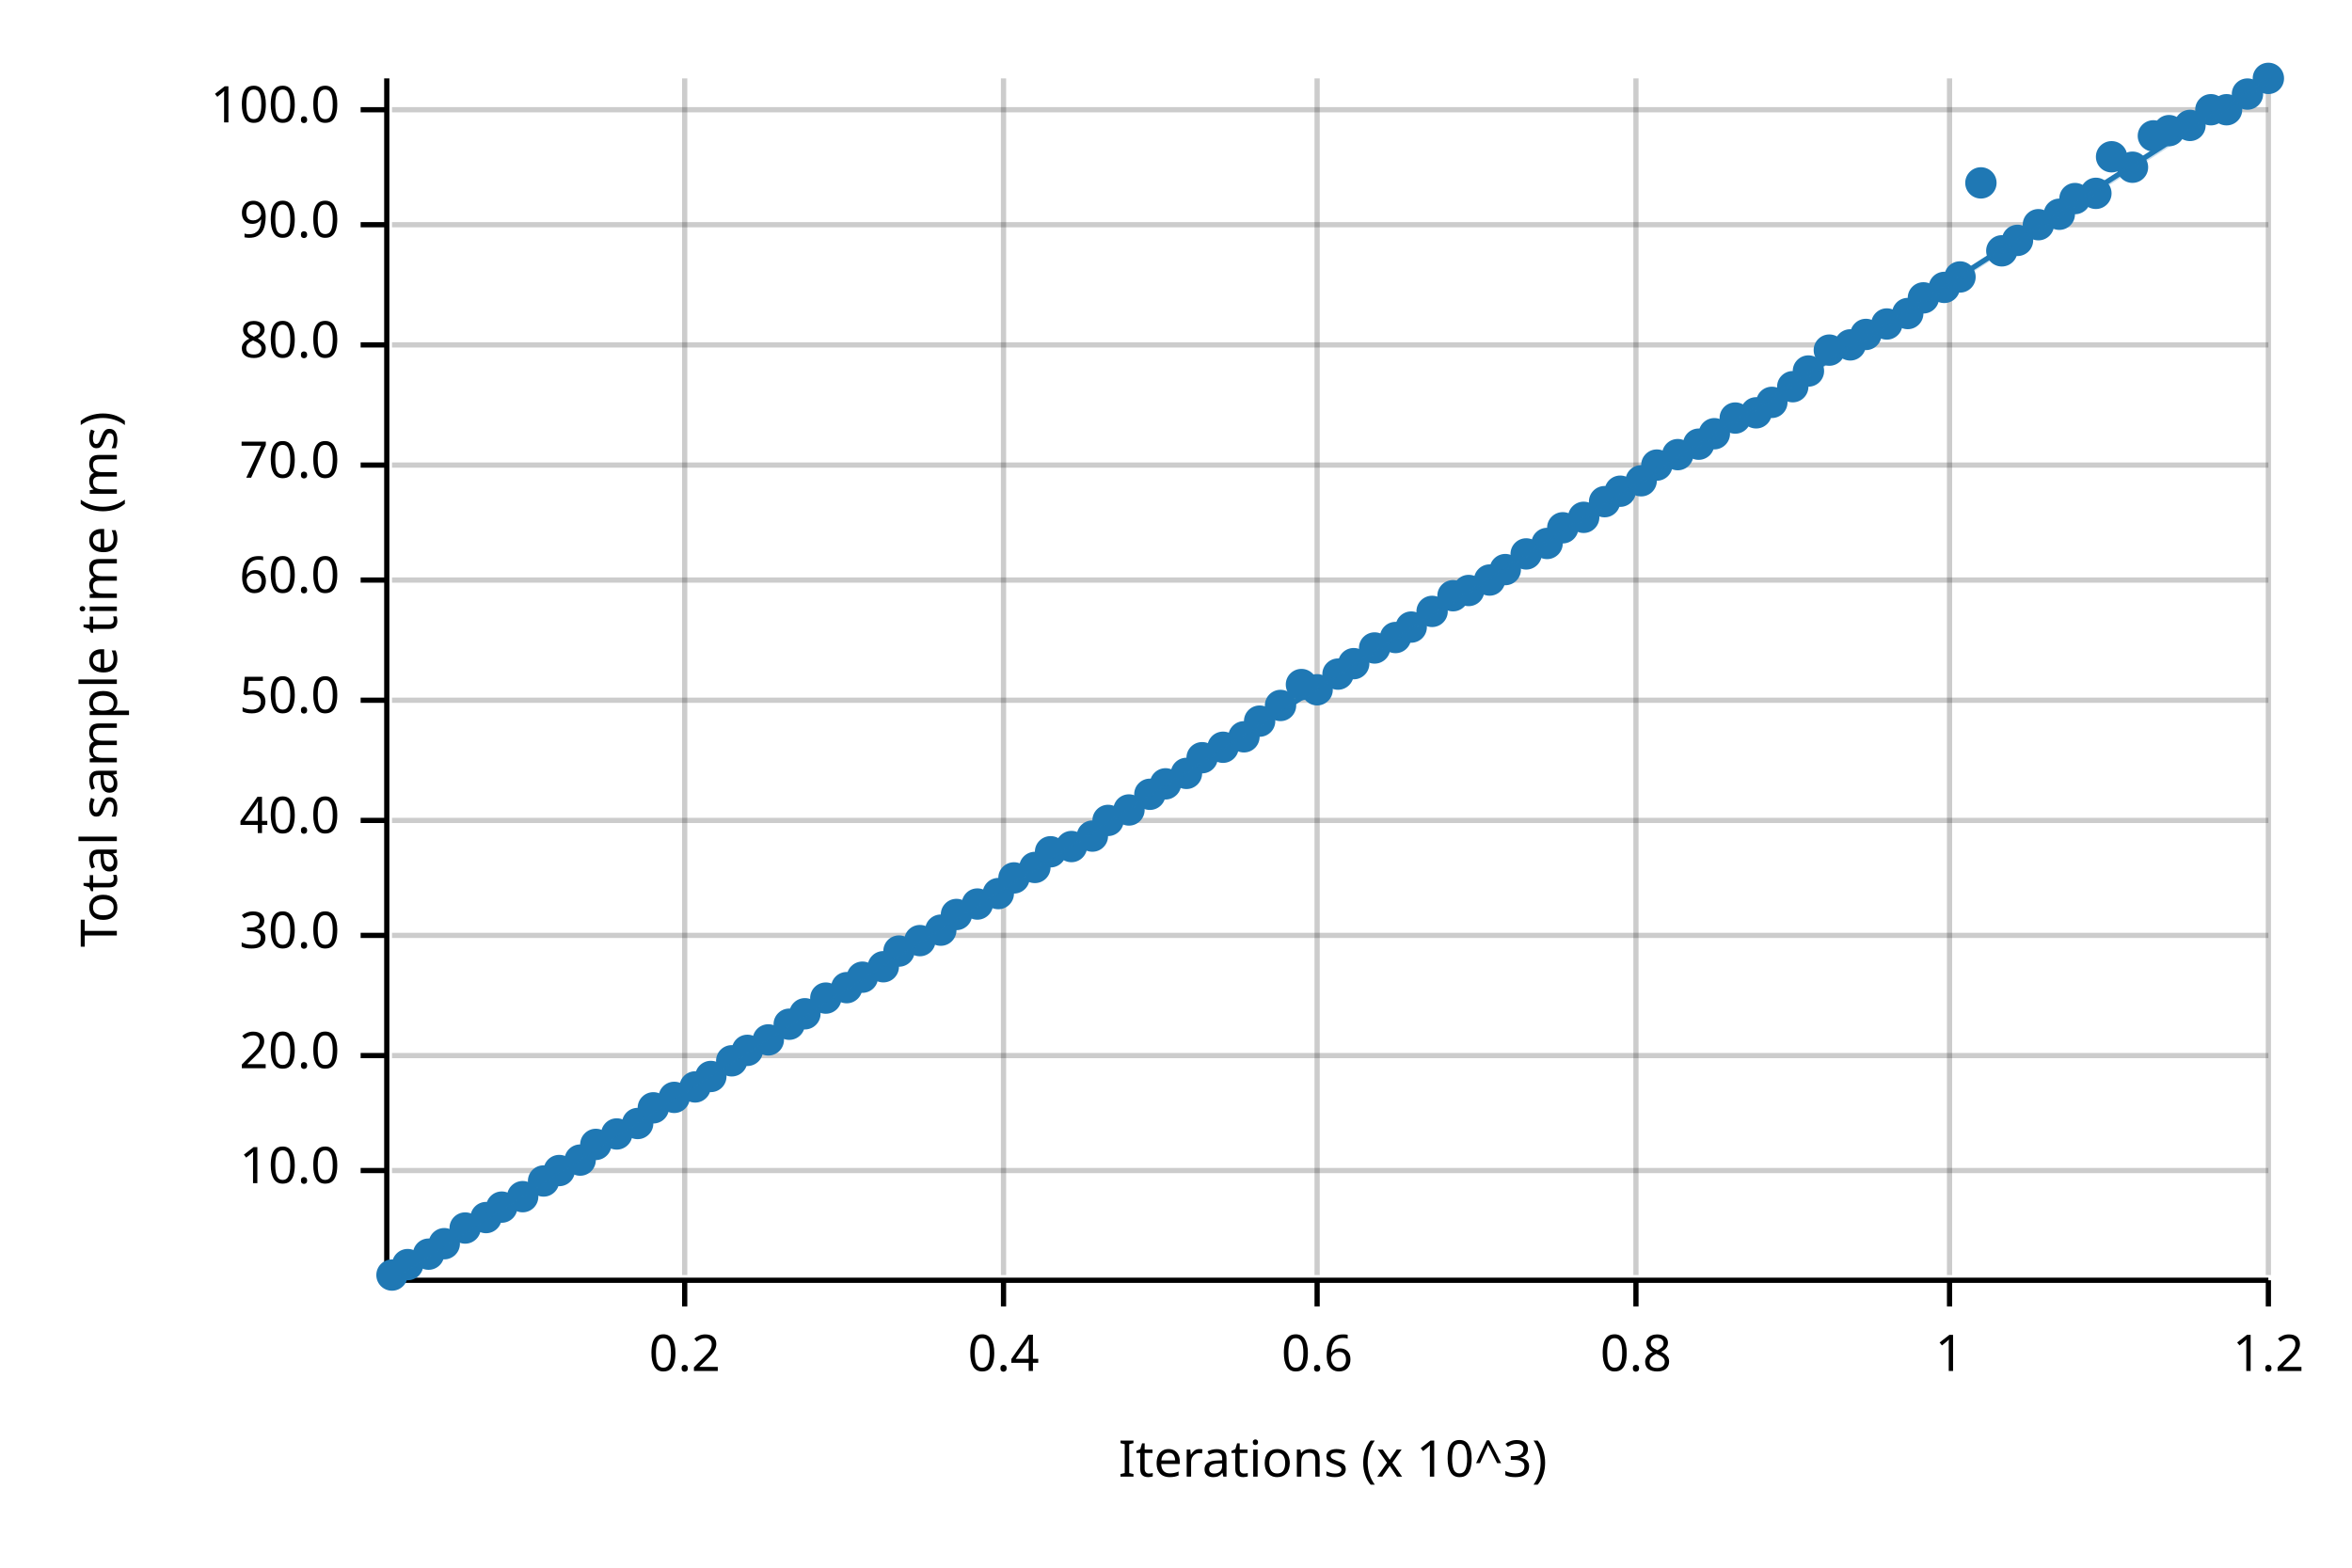
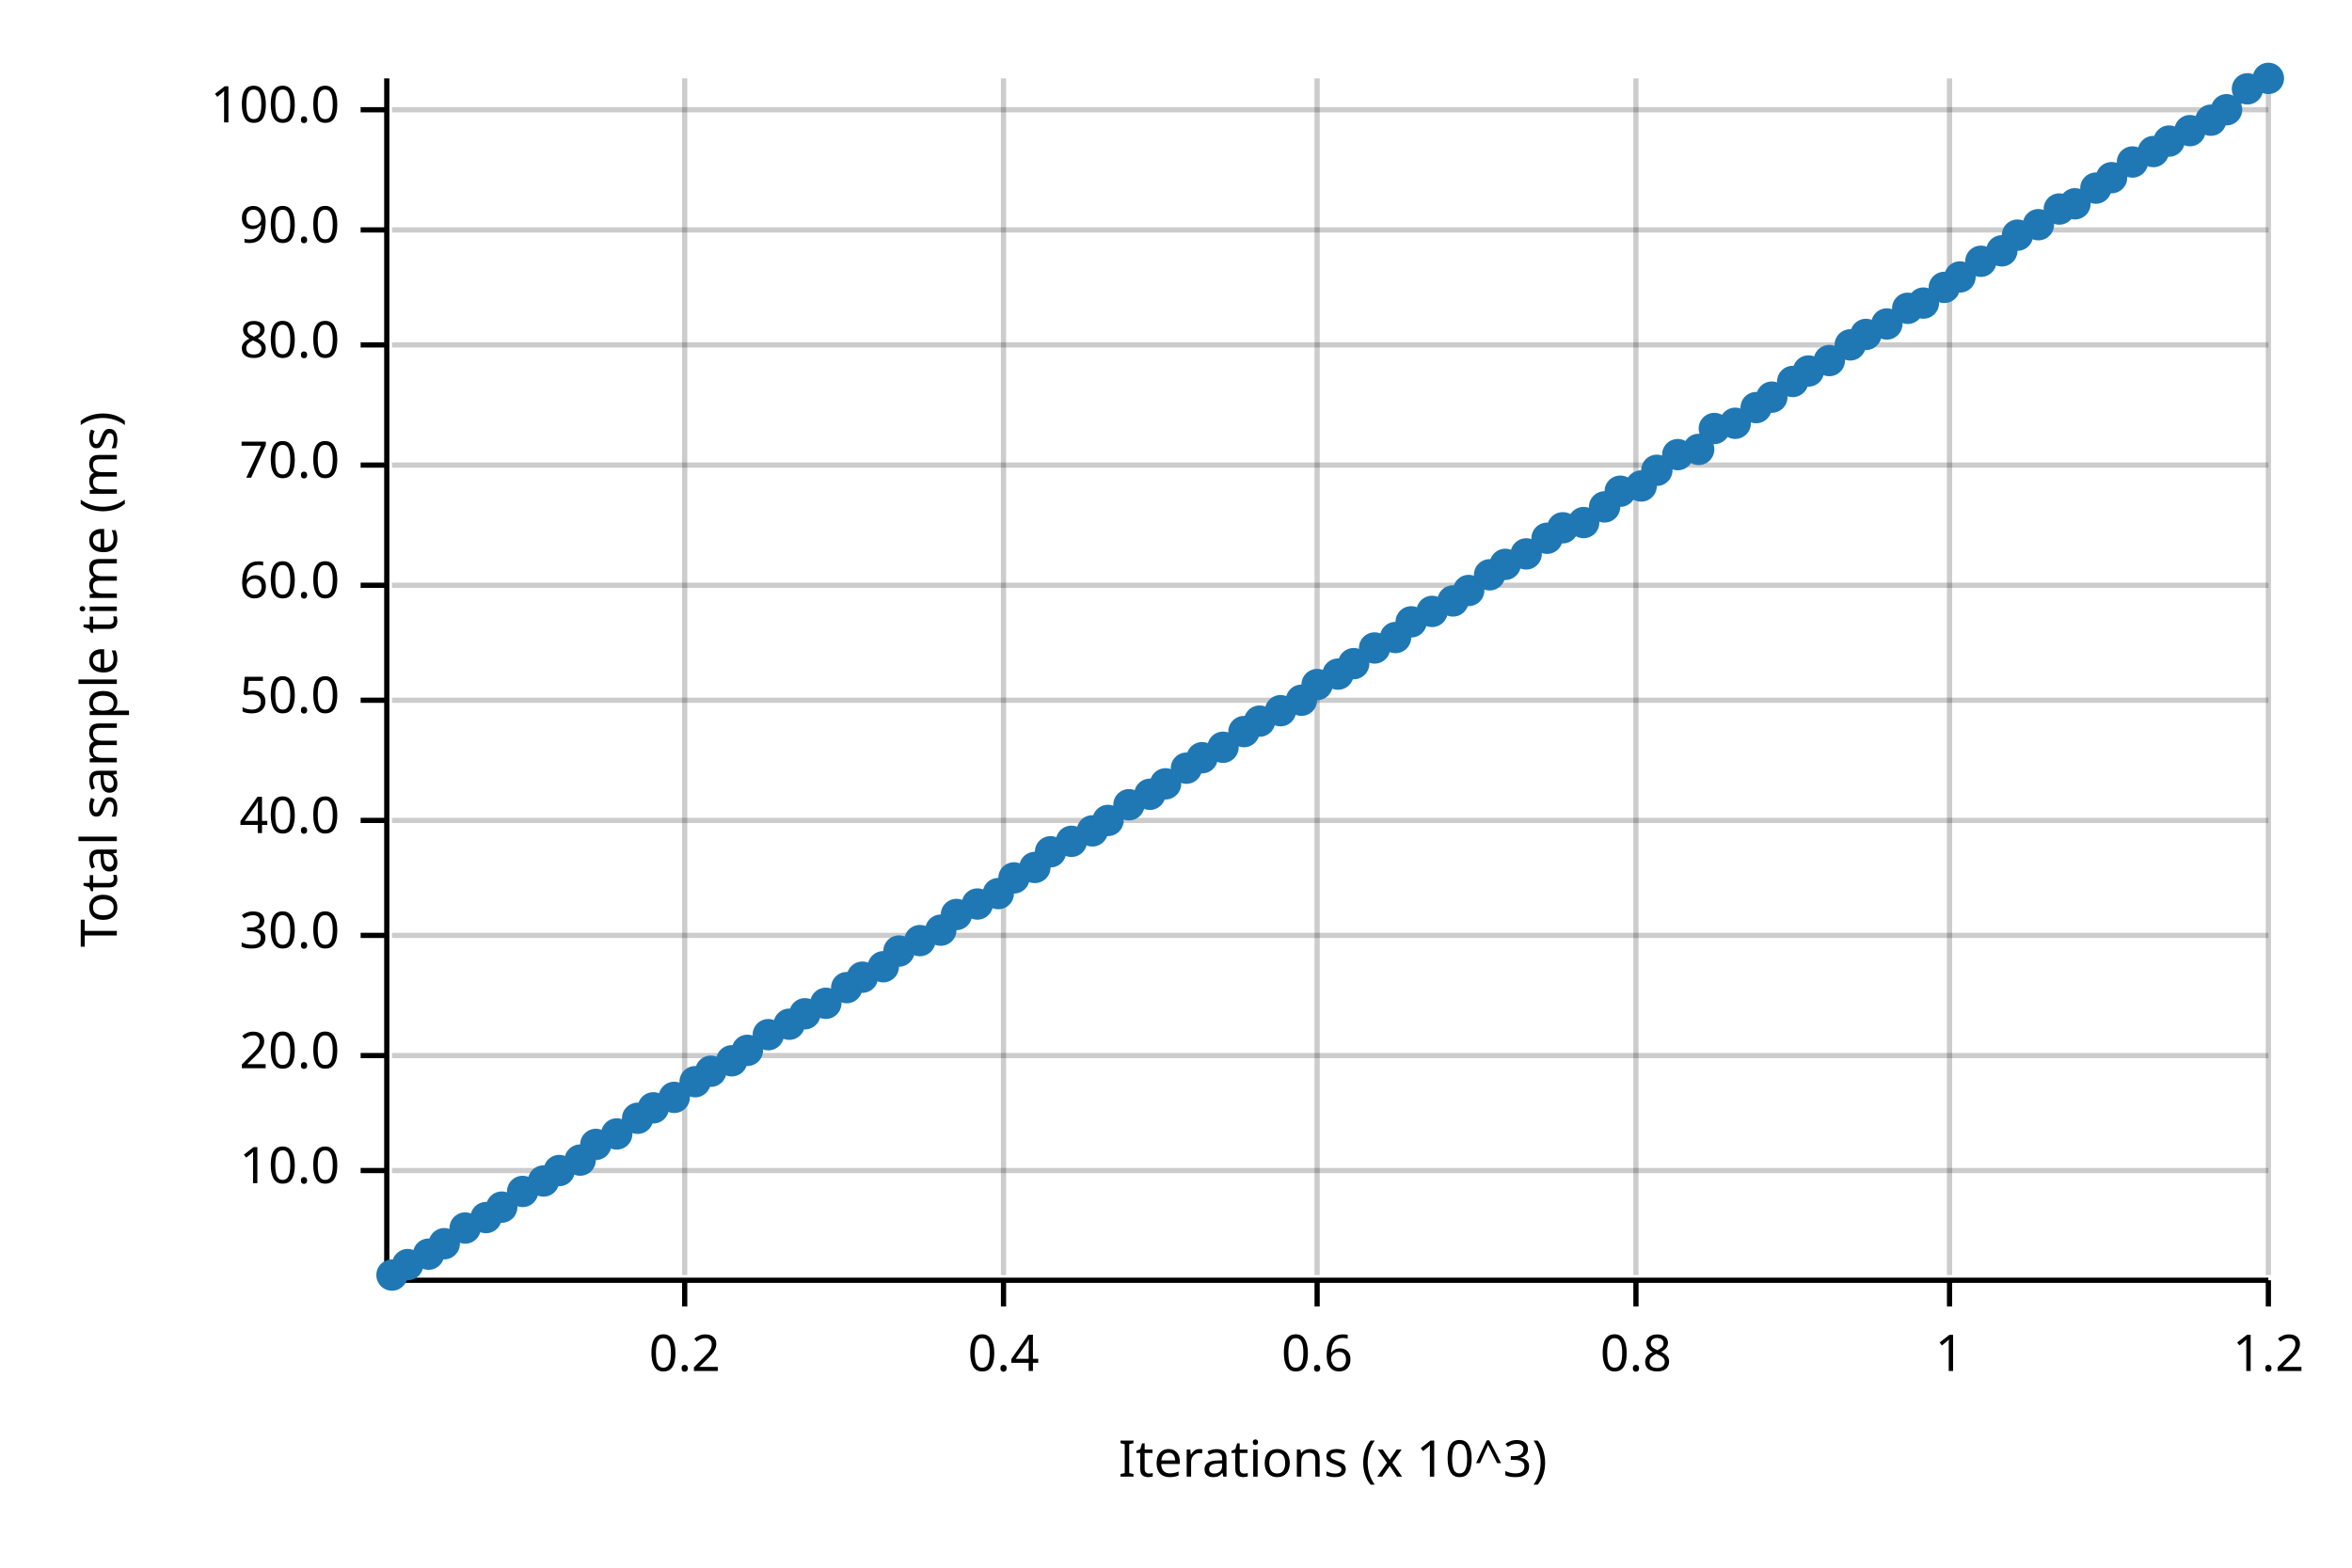
<svg xmlns="http://www.w3.org/2000/svg" width="450" height="300" viewBox="0 0 450 300">
  <text x="15" y="130" dy="0.76em" text-anchor="middle" font-family="sans-serif" font-size="9.677" opacity="1" fill="#000000" transform="rotate(270, 15, 130)">
Total sample time (ms)
</text>
  <text x="255" y="285" dy="-0.5ex" text-anchor="middle" font-family="sans-serif" font-size="9.677" opacity="1" fill="#000000">
Iterations (x 10^3)
</text>
  <line opacity="0.2" stroke="#000000" stroke-width="1" x1="131" y1="244" x2="131" y2="15" />
  <line opacity="0.2" stroke="#000000" stroke-width="1" x1="192" y1="244" x2="192" y2="15" />
  <line opacity="0.2" stroke="#000000" stroke-width="1" x1="252" y1="244" x2="252" y2="15" />
  <line opacity="0.2" stroke="#000000" stroke-width="1" x1="313" y1="244" x2="313" y2="15" />
  <line opacity="0.2" stroke="#000000" stroke-width="1" x1="373" y1="244" x2="373" y2="15" />
  <line opacity="0.2" stroke="#000000" stroke-width="1" x1="434" y1="244" x2="434" y2="15" />
  <line opacity="0.2" stroke="#000000" stroke-width="1" x1="75" y1="224" x2="434" y2="224" />
  <line opacity="0.2" stroke="#000000" stroke-width="1" x1="75" y1="202" x2="434" y2="202" />
  <line opacity="0.2" stroke="#000000" stroke-width="1" x1="75" y1="179" x2="434" y2="179" />
  <line opacity="0.2" stroke="#000000" stroke-width="1" x1="75" y1="157" x2="434" y2="157" />
  <line opacity="0.2" stroke="#000000" stroke-width="1" x1="75" y1="134" x2="434" y2="134" />
-   <line opacity="0.2" stroke="#000000" stroke-width="1" x1="75" y1="111" x2="434" y2="111" />
+   <line opacity="0.2" stroke="#000000" stroke-width="1" x1="75" y1="112" x2="434" y2="112" />
  <line opacity="0.2" stroke="#000000" stroke-width="1" x1="75" y1="89" x2="434" y2="89" />
  <line opacity="0.2" stroke="#000000" stroke-width="1" x1="75" y1="66" x2="434" y2="66" />
-   <line opacity="0.2" stroke="#000000" stroke-width="1" x1="75" y1="43" x2="434" y2="43" />
+   <line opacity="0.2" stroke="#000000" stroke-width="1" x1="75" y1="44" x2="434" y2="44" />
  <line opacity="0.2" stroke="#000000" stroke-width="1" x1="75" y1="21" x2="434" y2="21" />
  <polyline fill="none" opacity="1" stroke="#000000" stroke-width="1" points="74,15 74,244 " />
  <text x="65" y="224" dy="0.5ex" text-anchor="end" font-family="sans-serif" font-size="9.677" opacity="1" fill="#000000">
10.0
</text>
  <polyline fill="none" opacity="1" stroke="#000000" stroke-width="1" points="69,224 74,224 " />
  <text x="65" y="202" dy="0.5ex" text-anchor="end" font-family="sans-serif" font-size="9.677" opacity="1" fill="#000000">
20.0
</text>
  <polyline fill="none" opacity="1" stroke="#000000" stroke-width="1" points="69,202 74,202 " />
  <text x="65" y="179" dy="0.5ex" text-anchor="end" font-family="sans-serif" font-size="9.677" opacity="1" fill="#000000">
30.0
</text>
  <polyline fill="none" opacity="1" stroke="#000000" stroke-width="1" points="69,179 74,179 " />
  <text x="65" y="157" dy="0.5ex" text-anchor="end" font-family="sans-serif" font-size="9.677" opacity="1" fill="#000000">
40.0
</text>
  <polyline fill="none" opacity="1" stroke="#000000" stroke-width="1" points="69,157 74,157 " />
  <text x="65" y="134" dy="0.5ex" text-anchor="end" font-family="sans-serif" font-size="9.677" opacity="1" fill="#000000">
50.0
</text>
  <polyline fill="none" opacity="1" stroke="#000000" stroke-width="1" points="69,134 74,134 " />
-   <text x="65" y="111" dy="0.5ex" text-anchor="end" font-family="sans-serif" font-size="9.677" opacity="1" fill="#000000">
+   <text x="65" y="112" dy="0.5ex" text-anchor="end" font-family="sans-serif" font-size="9.677" opacity="1" fill="#000000">
60.0
</text>
-   <polyline fill="none" opacity="1" stroke="#000000" stroke-width="1" points="69,111 74,111 " />
+   <polyline fill="none" opacity="1" stroke="#000000" stroke-width="1" points="69,112 74,112 " />
  <text x="65" y="89" dy="0.5ex" text-anchor="end" font-family="sans-serif" font-size="9.677" opacity="1" fill="#000000">
70.0
</text>
  <polyline fill="none" opacity="1" stroke="#000000" stroke-width="1" points="69,89 74,89 " />
  <text x="65" y="66" dy="0.5ex" text-anchor="end" font-family="sans-serif" font-size="9.677" opacity="1" fill="#000000">
80.0
</text>
  <polyline fill="none" opacity="1" stroke="#000000" stroke-width="1" points="69,66 74,66 " />
-   <text x="65" y="43" dy="0.5ex" text-anchor="end" font-family="sans-serif" font-size="9.677" opacity="1" fill="#000000">
+   <text x="65" y="44" dy="0.5ex" text-anchor="end" font-family="sans-serif" font-size="9.677" opacity="1" fill="#000000">
90.0
</text>
-   <polyline fill="none" opacity="1" stroke="#000000" stroke-width="1" points="69,43 74,43 " />
+   <polyline fill="none" opacity="1" stroke="#000000" stroke-width="1" points="69,44 74,44 " />
  <text x="65" y="21" dy="0.5ex" text-anchor="end" font-family="sans-serif" font-size="9.677" opacity="1" fill="#000000">
100.0
</text>
  <polyline fill="none" opacity="1" stroke="#000000" stroke-width="1" points="69,21 74,21 " />
  <polyline fill="none" opacity="1" stroke="#000000" stroke-width="1" points="75,245 434,245 " />
  <text x="131" y="255" dy="0.76em" text-anchor="middle" font-family="sans-serif" font-size="9.677" opacity="1" fill="#000000">
0.2
</text>
  <polyline fill="none" opacity="1" stroke="#000000" stroke-width="1" points="131,245 131,250 " />
  <text x="192" y="255" dy="0.76em" text-anchor="middle" font-family="sans-serif" font-size="9.677" opacity="1" fill="#000000">
0.4
</text>
  <polyline fill="none" opacity="1" stroke="#000000" stroke-width="1" points="192,245 192,250 " />
  <text x="252" y="255" dy="0.76em" text-anchor="middle" font-family="sans-serif" font-size="9.677" opacity="1" fill="#000000">
0.6
</text>
  <polyline fill="none" opacity="1" stroke="#000000" stroke-width="1" points="252,245 252,250 " />
  <text x="313" y="255" dy="0.76em" text-anchor="middle" font-family="sans-serif" font-size="9.677" opacity="1" fill="#000000">
0.8
</text>
  <polyline fill="none" opacity="1" stroke="#000000" stroke-width="1" points="313,245 313,250 " />
  <text x="373" y="255" dy="0.76em" text-anchor="middle" font-family="sans-serif" font-size="9.677" opacity="1" fill="#000000">
1
</text>
  <polyline fill="none" opacity="1" stroke="#000000" stroke-width="1" points="373,245 373,250 " />
  <text x="434" y="255" dy="0.76em" text-anchor="middle" font-family="sans-serif" font-size="9.677" opacity="1" fill="#000000">
1.2
</text>
  <polyline fill="none" opacity="1" stroke="#000000" stroke-width="1" points="434,245 434,250 " />
  <circle cx="75" cy="244" r="3" opacity="1" fill="#1F78B4" stroke="none" stroke-width="1" />
  <circle cx="78" cy="242" r="3" opacity="1" fill="#1F78B4" stroke="none" stroke-width="1" />
  <circle cx="82" cy="240" r="3" opacity="1" fill="#1F78B4" stroke="none" stroke-width="1" />
  <circle cx="85" cy="238" r="3" opacity="1" fill="#1F78B4" stroke="none" stroke-width="1" />
  <circle cx="89" cy="235" r="3" opacity="1" fill="#1F78B4" stroke="none" stroke-width="1" />
  <circle cx="93" cy="233" r="3" opacity="1" fill="#1F78B4" stroke="none" stroke-width="1" />
  <circle cx="96" cy="231" r="3" opacity="1" fill="#1F78B4" stroke="none" stroke-width="1" />
-   <circle cx="100" cy="229" r="3" opacity="1" fill="#1F78B4" stroke="none" stroke-width="1" />
+   <circle cx="100" cy="228" r="3" opacity="1" fill="#1F78B4" stroke="none" stroke-width="1" />
  <circle cx="104" cy="226" r="3" opacity="1" fill="#1F78B4" stroke="none" stroke-width="1" />
  <circle cx="107" cy="224" r="3" opacity="1" fill="#1F78B4" stroke="none" stroke-width="1" />
  <circle cx="111" cy="222" r="3" opacity="1" fill="#1F78B4" stroke="none" stroke-width="1" />
  <circle cx="114" cy="219" r="3" opacity="1" fill="#1F78B4" stroke="none" stroke-width="1" />
  <circle cx="118" cy="217" r="3" opacity="1" fill="#1F78B4" stroke="none" stroke-width="1" />
-   <circle cx="122" cy="215" r="3" opacity="1" fill="#1F78B4" stroke="none" stroke-width="1" />
+   <circle cx="122" cy="214" r="3" opacity="1" fill="#1F78B4" stroke="none" stroke-width="1" />
  <circle cx="125" cy="212" r="3" opacity="1" fill="#1F78B4" stroke="none" stroke-width="1" />
  <circle cx="129" cy="210" r="3" opacity="1" fill="#1F78B4" stroke="none" stroke-width="1" />
-   <circle cx="133" cy="208" r="3" opacity="1" fill="#1F78B4" stroke="none" stroke-width="1" />
-   <circle cx="136" cy="206" r="3" opacity="1" fill="#1F78B4" stroke="none" stroke-width="1" />
+   <circle cx="133" cy="207" r="3" opacity="1" fill="#1F78B4" stroke="none" stroke-width="1" />
+   <circle cx="136" cy="205" r="3" opacity="1" fill="#1F78B4" stroke="none" stroke-width="1" />
  <circle cx="140" cy="203" r="3" opacity="1" fill="#1F78B4" stroke="none" stroke-width="1" />
  <circle cx="143" cy="201" r="3" opacity="1" fill="#1F78B4" stroke="none" stroke-width="1" />
-   <circle cx="147" cy="199" r="3" opacity="1" fill="#1F78B4" stroke="none" stroke-width="1" />
+   <circle cx="147" cy="198" r="3" opacity="1" fill="#1F78B4" stroke="none" stroke-width="1" />
  <circle cx="151" cy="196" r="3" opacity="1" fill="#1F78B4" stroke="none" stroke-width="1" />
  <circle cx="154" cy="194" r="3" opacity="1" fill="#1F78B4" stroke="none" stroke-width="1" />
-   <circle cx="158" cy="191" r="3" opacity="1" fill="#1F78B4" stroke="none" stroke-width="1" />
+   <circle cx="158" cy="192" r="3" opacity="1" fill="#1F78B4" stroke="none" stroke-width="1" />
  <circle cx="162" cy="189" r="3" opacity="1" fill="#1F78B4" stroke="none" stroke-width="1" />
  <circle cx="165" cy="187" r="3" opacity="1" fill="#1F78B4" stroke="none" stroke-width="1" />
  <circle cx="169" cy="185" r="3" opacity="1" fill="#1F78B4" stroke="none" stroke-width="1" />
  <circle cx="172" cy="182" r="3" opacity="1" fill="#1F78B4" stroke="none" stroke-width="1" />
  <circle cx="176" cy="180" r="3" opacity="1" fill="#1F78B4" stroke="none" stroke-width="1" />
  <circle cx="180" cy="178" r="3" opacity="1" fill="#1F78B4" stroke="none" stroke-width="1" />
  <circle cx="183" cy="175" r="3" opacity="1" fill="#1F78B4" stroke="none" stroke-width="1" />
  <circle cx="187" cy="173" r="3" opacity="1" fill="#1F78B4" stroke="none" stroke-width="1" />
  <circle cx="191" cy="171" r="3" opacity="1" fill="#1F78B4" stroke="none" stroke-width="1" />
  <circle cx="194" cy="168" r="3" opacity="1" fill="#1F78B4" stroke="none" stroke-width="1" />
  <circle cx="198" cy="166" r="3" opacity="1" fill="#1F78B4" stroke="none" stroke-width="1" />
  <circle cx="201" cy="163" r="3" opacity="1" fill="#1F78B4" stroke="none" stroke-width="1" />
-   <circle cx="205" cy="162" r="3" opacity="1" fill="#1F78B4" stroke="none" stroke-width="1" />
-   <circle cx="209" cy="160" r="3" opacity="1" fill="#1F78B4" stroke="none" stroke-width="1" />
+   <circle cx="205" cy="161" r="3" opacity="1" fill="#1F78B4" stroke="none" stroke-width="1" />
+   <circle cx="209" cy="159" r="3" opacity="1" fill="#1F78B4" stroke="none" stroke-width="1" />
  <circle cx="212" cy="157" r="3" opacity="1" fill="#1F78B4" stroke="none" stroke-width="1" />
-   <circle cx="216" cy="155" r="3" opacity="1" fill="#1F78B4" stroke="none" stroke-width="1" />
+   <circle cx="216" cy="154" r="3" opacity="1" fill="#1F78B4" stroke="none" stroke-width="1" />
  <circle cx="220" cy="152" r="3" opacity="1" fill="#1F78B4" stroke="none" stroke-width="1" />
  <circle cx="223" cy="150" r="3" opacity="1" fill="#1F78B4" stroke="none" stroke-width="1" />
-   <circle cx="227" cy="148" r="3" opacity="1" fill="#1F78B4" stroke="none" stroke-width="1" />
+   <circle cx="227" cy="147" r="3" opacity="1" fill="#1F78B4" stroke="none" stroke-width="1" />
  <circle cx="230" cy="145" r="3" opacity="1" fill="#1F78B4" stroke="none" stroke-width="1" />
  <circle cx="234" cy="143" r="3" opacity="1" fill="#1F78B4" stroke="none" stroke-width="1" />
-   <circle cx="238" cy="141" r="3" opacity="1" fill="#1F78B4" stroke="none" stroke-width="1" />
+   <circle cx="238" cy="140" r="3" opacity="1" fill="#1F78B4" stroke="none" stroke-width="1" />
  <circle cx="241" cy="138" r="3" opacity="1" fill="#1F78B4" stroke="none" stroke-width="1" />
-   <circle cx="245" cy="135" r="3" opacity="1" fill="#1F78B4" stroke="none" stroke-width="1" />
-   <circle cx="249" cy="131" r="3" opacity="1" fill="#1F78B4" stroke="none" stroke-width="1" />
-   <circle cx="252" cy="132" r="3" opacity="1" fill="#1F78B4" stroke="none" stroke-width="1" />
+   <circle cx="245" cy="136" r="3" opacity="1" fill="#1F78B4" stroke="none" stroke-width="1" />
+   <circle cx="249" cy="134" r="3" opacity="1" fill="#1F78B4" stroke="none" stroke-width="1" />
+   <circle cx="252" cy="131" r="3" opacity="1" fill="#1F78B4" stroke="none" stroke-width="1" />
  <circle cx="256" cy="129" r="3" opacity="1" fill="#1F78B4" stroke="none" stroke-width="1" />
  <circle cx="259" cy="127" r="3" opacity="1" fill="#1F78B4" stroke="none" stroke-width="1" />
  <circle cx="263" cy="124" r="3" opacity="1" fill="#1F78B4" stroke="none" stroke-width="1" />
  <circle cx="267" cy="122" r="3" opacity="1" fill="#1F78B4" stroke="none" stroke-width="1" />
-   <circle cx="270" cy="120" r="3" opacity="1" fill="#1F78B4" stroke="none" stroke-width="1" />
+   <circle cx="270" cy="119" r="3" opacity="1" fill="#1F78B4" stroke="none" stroke-width="1" />
  <circle cx="274" cy="117" r="3" opacity="1" fill="#1F78B4" stroke="none" stroke-width="1" />
-   <circle cx="278" cy="114" r="3" opacity="1" fill="#1F78B4" stroke="none" stroke-width="1" />
+   <circle cx="278" cy="115" r="3" opacity="1" fill="#1F78B4" stroke="none" stroke-width="1" />
  <circle cx="281" cy="113" r="3" opacity="1" fill="#1F78B4" stroke="none" stroke-width="1" />
-   <circle cx="285" cy="111" r="3" opacity="1" fill="#1F78B4" stroke="none" stroke-width="1" />
-   <circle cx="288" cy="109" r="3" opacity="1" fill="#1F78B4" stroke="none" stroke-width="1" />
+   <circle cx="285" cy="110" r="3" opacity="1" fill="#1F78B4" stroke="none" stroke-width="1" />
+   <circle cx="288" cy="108" r="3" opacity="1" fill="#1F78B4" stroke="none" stroke-width="1" />
  <circle cx="292" cy="106" r="3" opacity="1" fill="#1F78B4" stroke="none" stroke-width="1" />
-   <circle cx="296" cy="104" r="3" opacity="1" fill="#1F78B4" stroke="none" stroke-width="1" />
+   <circle cx="296" cy="103" r="3" opacity="1" fill="#1F78B4" stroke="none" stroke-width="1" />
  <circle cx="299" cy="101" r="3" opacity="1" fill="#1F78B4" stroke="none" stroke-width="1" />
-   <circle cx="303" cy="99" r="3" opacity="1" fill="#1F78B4" stroke="none" stroke-width="1" />
-   <circle cx="307" cy="96" r="3" opacity="1" fill="#1F78B4" stroke="none" stroke-width="1" />
+   <circle cx="303" cy="100" r="3" opacity="1" fill="#1F78B4" stroke="none" stroke-width="1" />
+   <circle cx="307" cy="97" r="3" opacity="1" fill="#1F78B4" stroke="none" stroke-width="1" />
  <circle cx="310" cy="94" r="3" opacity="1" fill="#1F78B4" stroke="none" stroke-width="1" />
-   <circle cx="314" cy="92" r="3" opacity="1" fill="#1F78B4" stroke="none" stroke-width="1" />
-   <circle cx="317" cy="89" r="3" opacity="1" fill="#1F78B4" stroke="none" stroke-width="1" />
+   <circle cx="314" cy="93" r="3" opacity="1" fill="#1F78B4" stroke="none" stroke-width="1" />
+   <circle cx="317" cy="90" r="3" opacity="1" fill="#1F78B4" stroke="none" stroke-width="1" />
  <circle cx="321" cy="87" r="3" opacity="1" fill="#1F78B4" stroke="none" stroke-width="1" />
-   <circle cx="325" cy="85" r="3" opacity="1" fill="#1F78B4" stroke="none" stroke-width="1" />
-   <circle cx="328" cy="83" r="3" opacity="1" fill="#1F78B4" stroke="none" stroke-width="1" />
-   <circle cx="332" cy="80" r="3" opacity="1" fill="#1F78B4" stroke="none" stroke-width="1" />
-   <circle cx="336" cy="79" r="3" opacity="1" fill="#1F78B4" stroke="none" stroke-width="1" />
-   <circle cx="339" cy="77" r="3" opacity="1" fill="#1F78B4" stroke="none" stroke-width="1" />
-   <circle cx="343" cy="74" r="3" opacity="1" fill="#1F78B4" stroke="none" stroke-width="1" />
+   <circle cx="325" cy="86" r="3" opacity="1" fill="#1F78B4" stroke="none" stroke-width="1" />
+   <circle cx="328" cy="82" r="3" opacity="1" fill="#1F78B4" stroke="none" stroke-width="1" />
+   <circle cx="332" cy="81" r="3" opacity="1" fill="#1F78B4" stroke="none" stroke-width="1" />
+   <circle cx="336" cy="78" r="3" opacity="1" fill="#1F78B4" stroke="none" stroke-width="1" />
+   <circle cx="339" cy="76" r="3" opacity="1" fill="#1F78B4" stroke="none" stroke-width="1" />
+   <circle cx="343" cy="73" r="3" opacity="1" fill="#1F78B4" stroke="none" stroke-width="1" />
  <circle cx="346" cy="71" r="3" opacity="1" fill="#1F78B4" stroke="none" stroke-width="1" />
-   <circle cx="350" cy="67" r="3" opacity="1" fill="#1F78B4" stroke="none" stroke-width="1" />
+   <circle cx="350" cy="69" r="3" opacity="1" fill="#1F78B4" stroke="none" stroke-width="1" />
  <circle cx="354" cy="66" r="3" opacity="1" fill="#1F78B4" stroke="none" stroke-width="1" />
  <circle cx="357" cy="64" r="3" opacity="1" fill="#1F78B4" stroke="none" stroke-width="1" />
  <circle cx="361" cy="62" r="3" opacity="1" fill="#1F78B4" stroke="none" stroke-width="1" />
-   <circle cx="365" cy="60" r="3" opacity="1" fill="#1F78B4" stroke="none" stroke-width="1" />
-   <circle cx="368" cy="57" r="3" opacity="1" fill="#1F78B4" stroke="none" stroke-width="1" />
+   <circle cx="365" cy="59" r="3" opacity="1" fill="#1F78B4" stroke="none" stroke-width="1" />
+   <circle cx="368" cy="58" r="3" opacity="1" fill="#1F78B4" stroke="none" stroke-width="1" />
  <circle cx="372" cy="55" r="3" opacity="1" fill="#1F78B4" stroke="none" stroke-width="1" />
  <circle cx="375" cy="53" r="3" opacity="1" fill="#1F78B4" stroke="none" stroke-width="1" />
-   <circle cx="379" cy="35" r="3" opacity="1" fill="#1F78B4" stroke="none" stroke-width="1" />
+   <circle cx="379" cy="50" r="3" opacity="1" fill="#1F78B4" stroke="none" stroke-width="1" />
  <circle cx="383" cy="48" r="3" opacity="1" fill="#1F78B4" stroke="none" stroke-width="1" />
-   <circle cx="386" cy="46" r="3" opacity="1" fill="#1F78B4" stroke="none" stroke-width="1" />
+   <circle cx="386" cy="45" r="3" opacity="1" fill="#1F78B4" stroke="none" stroke-width="1" />
  <circle cx="390" cy="43" r="3" opacity="1" fill="#1F78B4" stroke="none" stroke-width="1" />
-   <circle cx="394" cy="41" r="3" opacity="1" fill="#1F78B4" stroke="none" stroke-width="1" />
-   <circle cx="397" cy="38" r="3" opacity="1" fill="#1F78B4" stroke="none" stroke-width="1" />
-   <circle cx="401" cy="37" r="3" opacity="1" fill="#1F78B4" stroke="none" stroke-width="1" />
-   <circle cx="404" cy="30" r="3" opacity="1" fill="#1F78B4" stroke="none" stroke-width="1" />
-   <circle cx="408" cy="32" r="3" opacity="1" fill="#1F78B4" stroke="none" stroke-width="1" />
-   <circle cx="412" cy="26" r="3" opacity="1" fill="#1F78B4" stroke="none" stroke-width="1" />
-   <circle cx="415" cy="25" r="3" opacity="1" fill="#1F78B4" stroke="none" stroke-width="1" />
-   <circle cx="419" cy="24" r="3" opacity="1" fill="#1F78B4" stroke="none" stroke-width="1" />
-   <circle cx="423" cy="21" r="3" opacity="1" fill="#1F78B4" stroke="none" stroke-width="1" />
+   <circle cx="394" cy="40" r="3" opacity="1" fill="#1F78B4" stroke="none" stroke-width="1" />
+   <circle cx="397" cy="39" r="3" opacity="1" fill="#1F78B4" stroke="none" stroke-width="1" />
+   <circle cx="401" cy="36" r="3" opacity="1" fill="#1F78B4" stroke="none" stroke-width="1" />
+   <circle cx="404" cy="34" r="3" opacity="1" fill="#1F78B4" stroke="none" stroke-width="1" />
+   <circle cx="408" cy="31" r="3" opacity="1" fill="#1F78B4" stroke="none" stroke-width="1" />
+   <circle cx="412" cy="29" r="3" opacity="1" fill="#1F78B4" stroke="none" stroke-width="1" />
+   <circle cx="415" cy="27" r="3" opacity="1" fill="#1F78B4" stroke="none" stroke-width="1" />
+   <circle cx="419" cy="25" r="3" opacity="1" fill="#1F78B4" stroke="none" stroke-width="1" />
+   <circle cx="423" cy="23" r="3" opacity="1" fill="#1F78B4" stroke="none" stroke-width="1" />
  <circle cx="426" cy="21" r="3" opacity="1" fill="#1F78B4" stroke="none" stroke-width="1" />
-   <circle cx="430" cy="18" r="3" opacity="1" fill="#1F78B4" stroke="none" stroke-width="1" />
+   <circle cx="430" cy="17" r="3" opacity="1" fill="#1F78B4" stroke="none" stroke-width="1" />
  <circle cx="434" cy="15" r="3" opacity="1" fill="#1F78B4" stroke="none" stroke-width="1" />
-   <polyline fill="none" opacity="1" stroke="#1F78B4" stroke-width="1" points="75,245 434,15 " />
+   <polyline fill="none" opacity="1" stroke="#1F78B4" stroke-width="1" points="75,245 434,16 " />
  <polygon opacity="0.25" fill="#1F78B4" points="75,245 434,16 434,15 " />
</svg>
